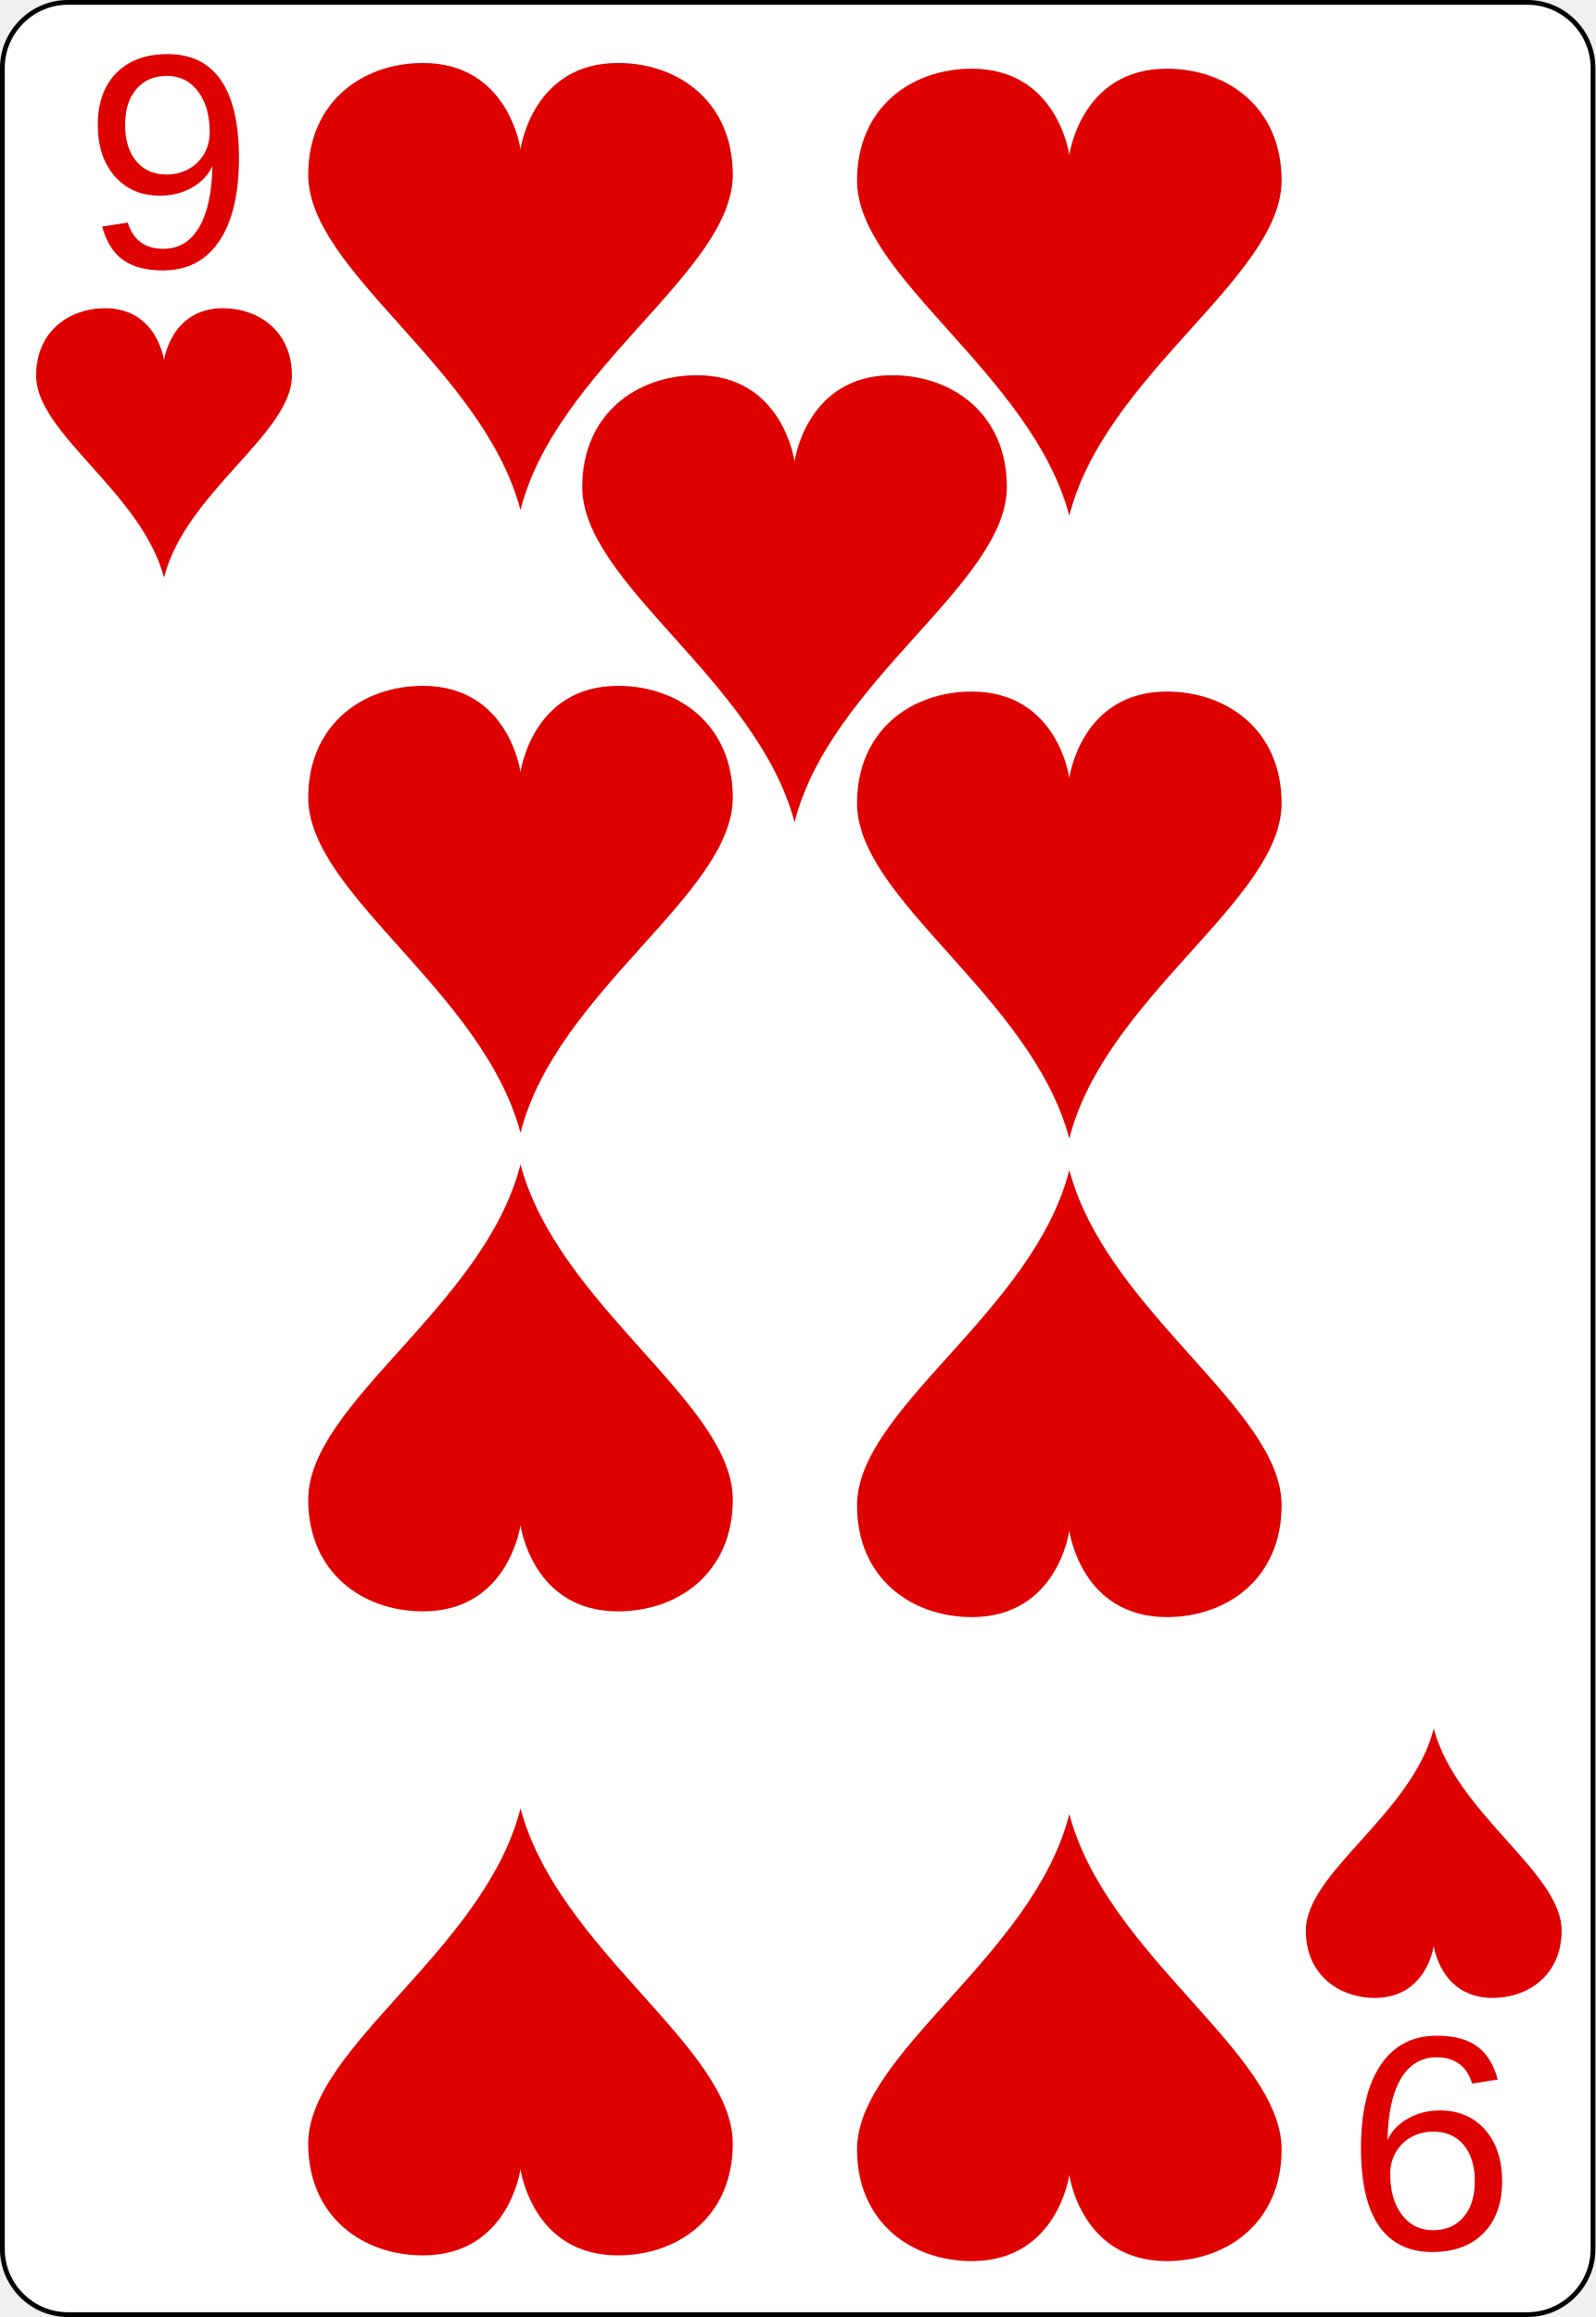
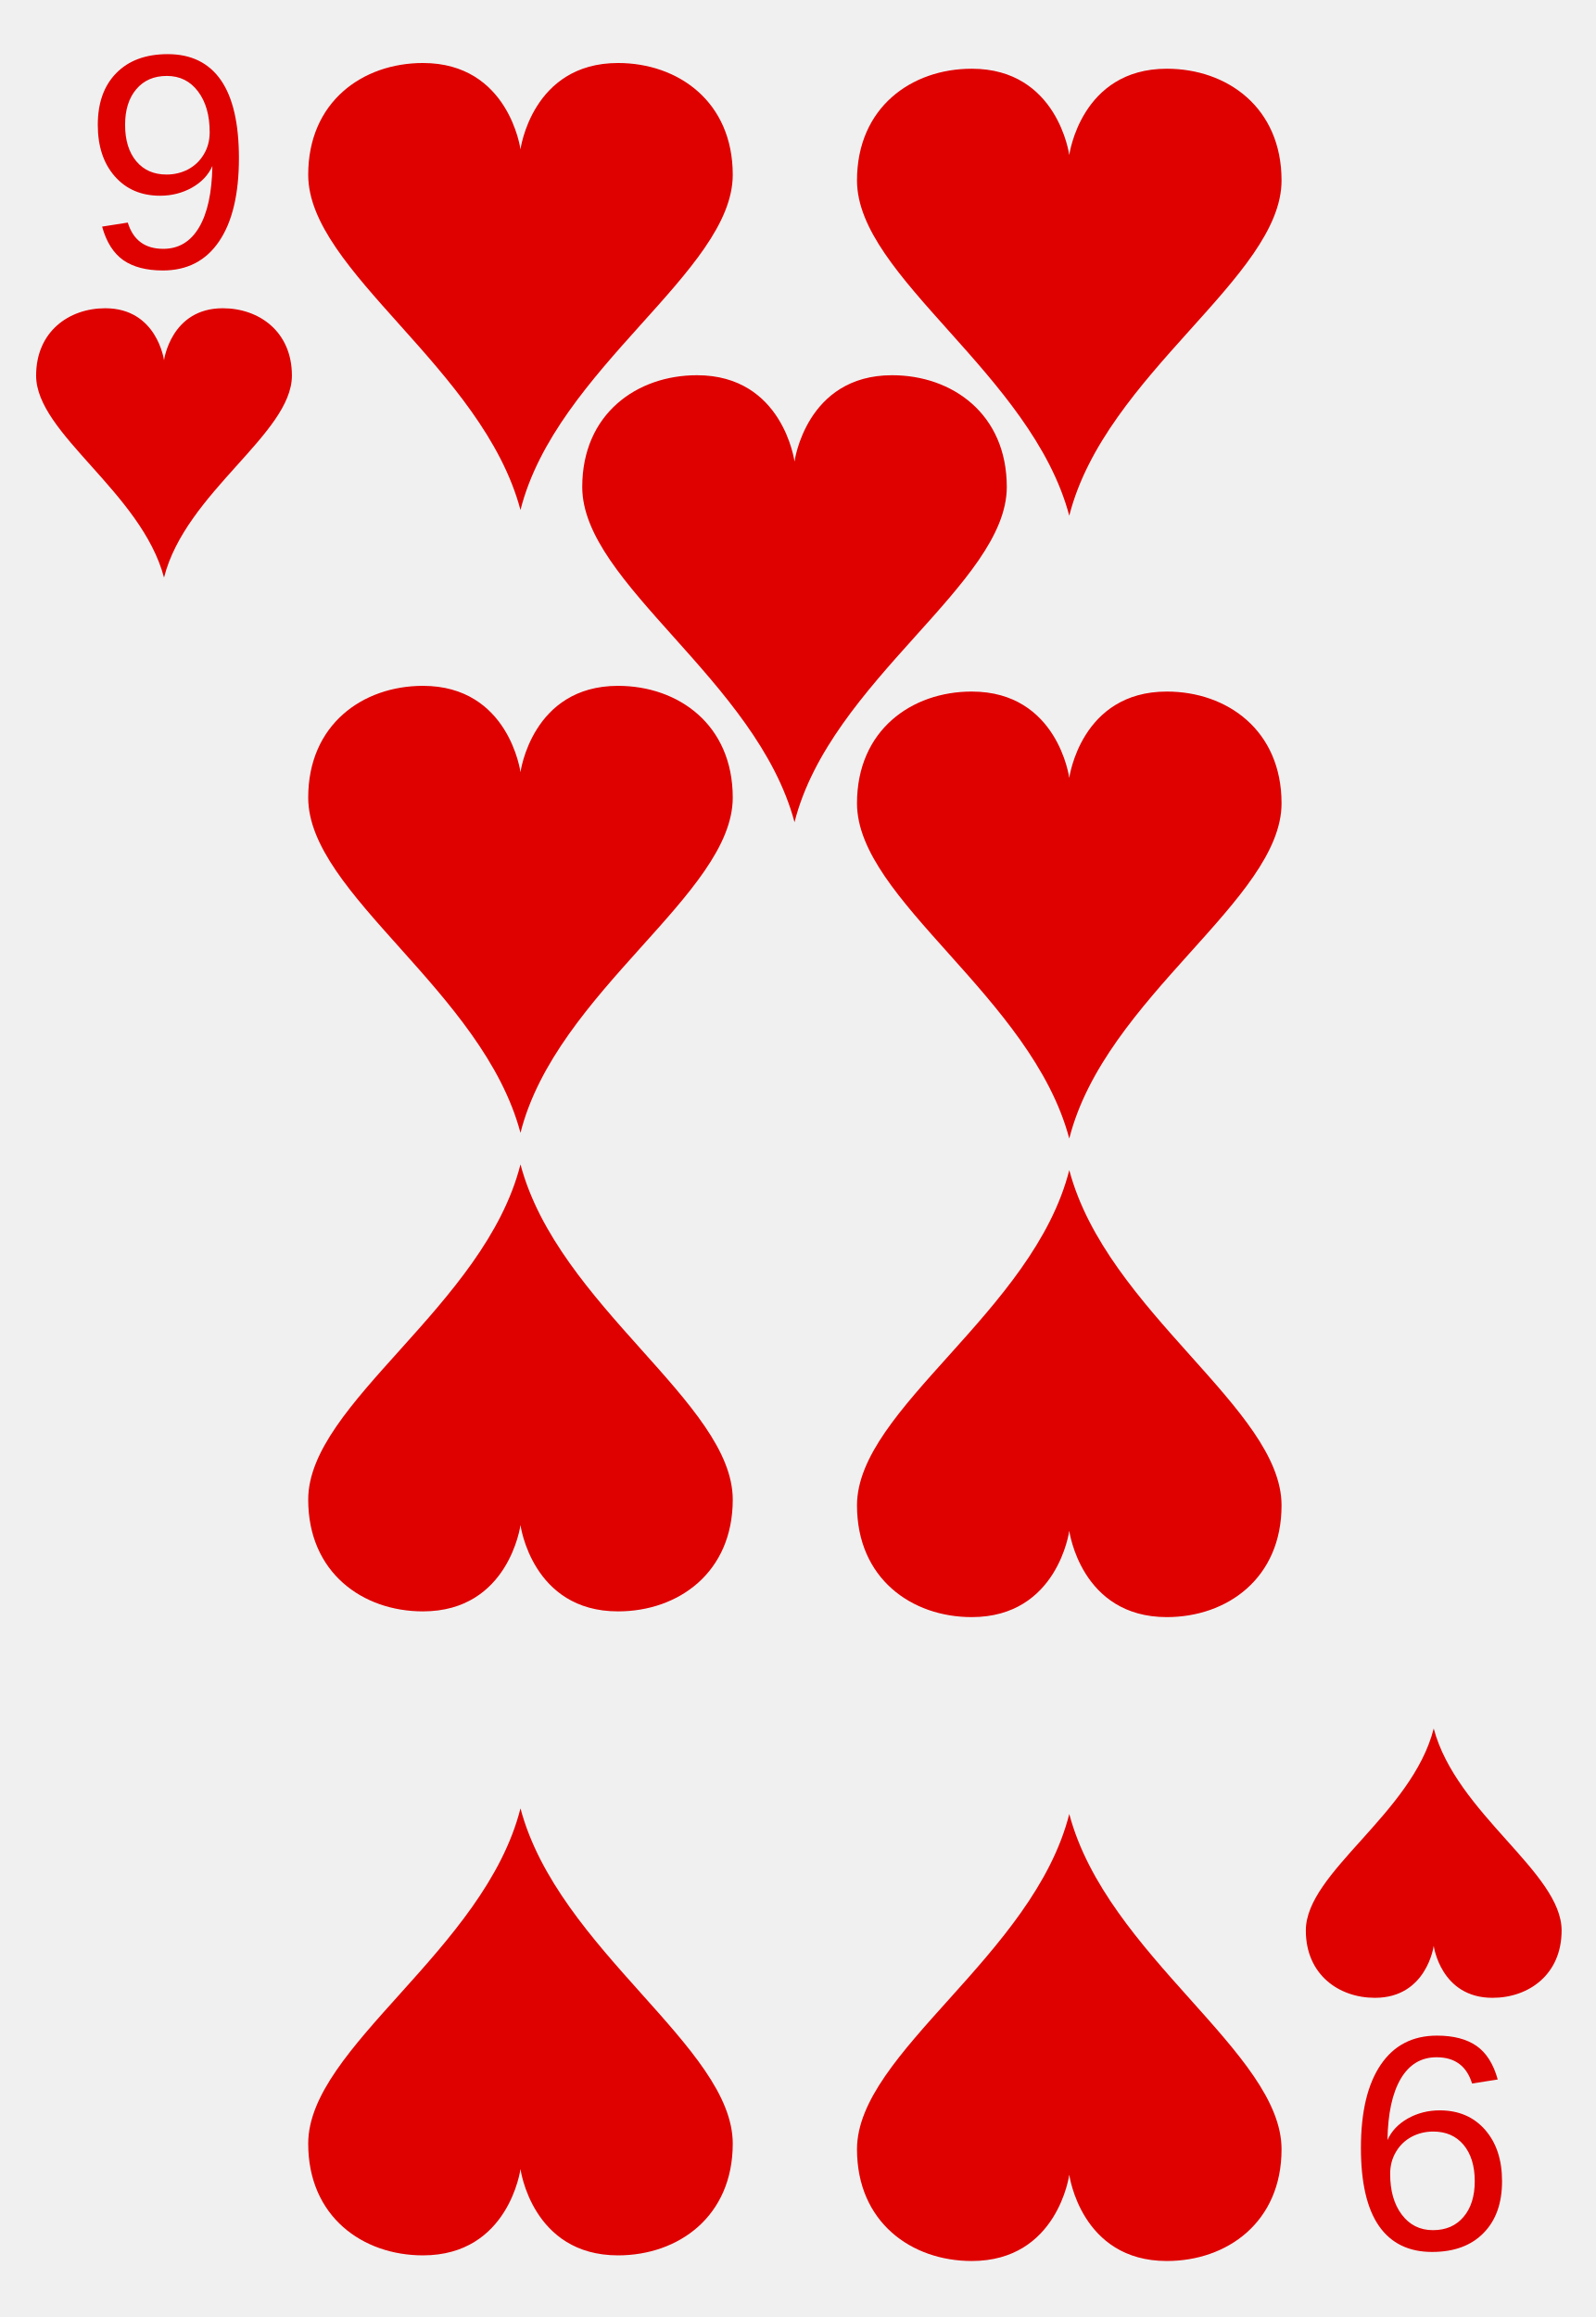
- <svg xmlns="http://www.w3.org/2000/svg" xml:space="preserve" width="222.783" height="323.556" viewBox="0 0 167.087 242.667">
-   <defs>
-     <linearGradient id="a">
-       <stop offset="0" style="stop-color:#000;stop-opacity:1" />
-       <stop offset="1" style="stop-color:#000;stop-opacity:.649" />
-     </linearGradient>
-     <linearGradient id="b">
-       <stop offset="0" style="stop-color:#fff;stop-opacity:.435" />
-       <stop offset="1" style="stop-color:#000;stop-opacity:0" />
-     </linearGradient>
-     <linearGradient id="c">
-       <stop offset="0" style="stop-color:#fff;stop-opacity:.489" />
-       <stop offset="1" style="stop-color:#000;stop-opacity:0" />
-     </linearGradient>
-     <linearGradient id="d">
-       <stop offset="0" style="stop-color:#fff;stop-opacity:.237" />
-       <stop offset="1" style="stop-color:#000;stop-opacity:0" />
-     </linearGradient>
-     <linearGradient id="e">
-       <stop offset="0" style="stop-color:#df0000;stop-opacity:1" />
-       <stop offset="1" style="stop-color:#df0000;stop-opacity:.672" />
-     </linearGradient>
-     <linearGradient id="f">
-       <stop offset="0" style="stop-color:#fff;stop-opacity:.313" />
-       <stop offset="1" style="stop-color:#000;stop-opacity:0" />
-     </linearGradient>
-     <linearGradient id="g">
-       <stop offset="0" style="stop-color:#fff;stop-opacity:.29" />
-       <stop offset="1" style="stop-color:#000;stop-opacity:0" />
-     </linearGradient>
-   </defs>
-   <g style="fill-rule:nonzero;clip-rule:nonzero;stroke:#000;stroke-miterlimit:4">
-     <path d="M166.837 235.548c0 3.777-3.087 6.869-6.871 6.869H7.11c-3.775 0-6.861-3.092-6.861-6.87V7.12C.25 3.343 3.336.25 7.11.25h152.856c3.784 0 6.87 3.093 6.87 6.87v228.428z" style="fill:#fff;stroke-width:.5" />
-   </g>
-   <path d="M3.676-9C.433-9 0-5.523 0-5.523S-.433-9-3.676-9C-5.946-9-8-7.441-8-4.5-8-.614-1.42 3.294 0 9 1.352 3.299 8-.614 8-4.5 8-7.441 5.946-9 3.676-9z" style="fill:#df0000;fill-opacity:1" transform="matrix(1.6743 0 0 1.567 17.178 46.385)" />
-   <path d="M3.676-9C.433-9 0-5.523 0-5.523S-.433-9-3.676-9C-5.946-9-8-7.441-8-4.5-8-.614-1.42 3.294 0 9 1.352 3.299 8-.614 8-4.5 8-7.441 5.946-9 3.676-9z" style="fill:#df0000;fill-opacity:1" transform="matrix(-1.6743 0 0 -1.567 150.156 195.143)" />
-   <path d="M3.676-9C.433-9 0-5.523 0-5.523S-.433-9-3.676-9C-5.946-9-8-7.441-8-4.5-8-.614-1.42 3.294 0 9 1.352 3.299 8-.614 8-4.5 8-7.441 5.946-9 3.676-9z" style="fill:#df0000;fill-opacity:1" transform="matrix(2.779 0 0 2.60089 54.512 30.004)" />
-   <path d="M3.676-9C.433-9 0-5.523 0-5.523S-.433-9-3.676-9C-5.946-9-8-7.441-8-4.5-8-.614-1.42 3.294 0 9 1.352 3.299 8-.614 8-4.5 8-7.441 5.946-9 3.676-9z" style="fill:#df0000;fill-opacity:1" transform="matrix(-2.779 0 0 -2.60089 54.512 212.806)" />
-   <path d="M3.676-9C.433-9 0-5.523 0-5.523S-.433-9-3.676-9C-5.946-9-8-7.441-8-4.5-8-.614-1.42 3.294 0 9 1.352 3.299 8-.614 8-4.5 8-7.441 5.946-9 3.676-9z" style="fill:#df0000;fill-opacity:1" transform="matrix(2.779 0 0 2.60089 54.512 95.239)" />
-   <path d="M3.676-9C.433-9 0-5.523 0-5.523S-.433-9-3.676-9C-5.946-9-8-7.441-8-4.5-8-.614-1.42 3.294 0 9 1.352 3.299 8-.614 8-4.5 8-7.441 5.946-9 3.676-9z" style="fill:#df0000;fill-opacity:1" transform="matrix(-2.779 0 0 -2.60089 54.512 145.356)" />
-   <path d="M3.676-9C.433-9 0-5.523 0-5.523S-.433-9-3.676-9C-5.946-9-8-7.441-8-4.5-8-.614-1.42 3.294 0 9 1.352 3.299 8-.614 8-4.5 8-7.441 5.946-9 3.676-9z" style="fill:#df0000;fill-opacity:1" transform="matrix(2.779 0 0 2.60089 111.99 30.603)" />
-   <path d="M3.676-9C.433-9 0-5.523 0-5.523S-.433-9-3.676-9C-5.946-9-8-7.441-8-4.5-8-.614-1.42 3.294 0 9 1.352 3.299 8-.614 8-4.5 8-7.441 5.946-9 3.676-9z" style="fill:#df0000;fill-opacity:1" transform="matrix(-2.779 0 0 -2.60089 111.99 213.405)" />
-   <path d="M3.676-9C.433-9 0-5.523 0-5.523S-.433-9-3.676-9C-5.946-9-8-7.441-8-4.5-8-.614-1.42 3.294 0 9 1.352 3.299 8-.614 8-4.5 8-7.441 5.946-9 3.676-9z" style="fill:#df0000;fill-opacity:1" transform="matrix(2.779 0 0 2.60089 111.99 95.837)" />
-   <path d="M3.676-9C.433-9 0-5.523 0-5.523S-.433-9-3.676-9C-5.946-9-8-7.441-8-4.5-8-.614-1.42 3.294 0 9 1.352 3.299 8-.614 8-4.5 8-7.441 5.946-9 3.676-9z" style="fill:#df0000;fill-opacity:1" transform="matrix(-2.779 0 0 -2.60089 111.99 145.955)" />
-   <path d="M3.676-9C.433-9 0-5.523 0-5.523S-.433-9-3.676-9C-5.946-9-8-7.441-8-4.5-8-.614-1.42 3.294 0 9 1.352 3.299 8-.614 8-4.5 8-7.441 5.946-9 3.676-9z" style="fill:#df0000;fill-opacity:1" transform="matrix(2.779 0 0 2.60089 83.213 62.705)" />
-   <text xml:space="preserve" x="8.744" y="28.013" style="font-size:32px;font-style:normal;font-weight:400;line-height:125%;letter-spacing:0;word-spacing:0;fill:#df0000;fill-opacity:1;stroke:none;font-family:Bitstream Vera Sans">
-     <tspan x="8.744" y="28.013" style="font-style:normal;font-variant:normal;font-weight:400;font-stretch:normal;fill:#df0000;fill-opacity:1;font-family:Arial;-inkscape-font-specification:Arial">9</tspan>
+ <svg xmlns="http://www.w3.org/2000/svg" width="222.78" height="323.56" version="1.1" viewBox="0 0 167.09 242.67">
+   <path transform="matrix(1.6743 0 0 1.567 17.178 46.385)" d="M3.676-9C.433-9 0-5.523 0-5.523S-.433-9-3.676-9C-5.946-9-8-7.441-8-4.5-8-.614-1.42 3.294 0 9 1.352 3.299 8-.614 8-4.5 8-7.441 5.946-9 3.676-9z" fill="#df0000" />
+   <path transform="matrix(-1.6743 0 0 -1.567 150.16 195.14)" d="M3.676-9C.433-9 0-5.523 0-5.523S-.433-9-3.676-9C-5.946-9-8-7.441-8-4.5-8-.614-1.42 3.294 0 9 1.352 3.299 8-.614 8-4.5 8-7.441 5.946-9 3.676-9z" fill="#df0000" />
+   <path transform="matrix(2.779 0 0 2.6009 54.512 30.004)" d="M3.676-9C.433-9 0-5.523 0-5.523S-.433-9-3.676-9C-5.946-9-8-7.441-8-4.5-8-.614-1.42 3.294 0 9 1.352 3.299 8-.614 8-4.5 8-7.441 5.946-9 3.676-9z" fill="#df0000" />
+   <path transform="matrix(-2.779 0 0 -2.6009 54.512 212.81)" d="M3.676-9C.433-9 0-5.523 0-5.523S-.433-9-3.676-9C-5.946-9-8-7.441-8-4.5-8-.614-1.42 3.294 0 9 1.352 3.299 8-.614 8-4.5 8-7.441 5.946-9 3.676-9z" fill="#df0000" />
+   <path transform="matrix(2.779 0 0 2.6009 54.512 95.239)" d="M3.676-9C.433-9 0-5.523 0-5.523S-.433-9-3.676-9C-5.946-9-8-7.441-8-4.5-8-.614-1.42 3.294 0 9 1.352 3.299 8-.614 8-4.5 8-7.441 5.946-9 3.676-9z" fill="#df0000" />
+   <path transform="matrix(-2.779 0 0 -2.6009 54.512 145.36)" d="M3.676-9C.433-9 0-5.523 0-5.523S-.433-9-3.676-9C-5.946-9-8-7.441-8-4.5-8-.614-1.42 3.294 0 9 1.352 3.299 8-.614 8-4.5 8-7.441 5.946-9 3.676-9z" fill="#df0000" />
+   <path transform="matrix(2.779 0 0 2.6009 111.99 30.603)" d="M3.676-9C.433-9 0-5.523 0-5.523S-.433-9-3.676-9C-5.946-9-8-7.441-8-4.5-8-.614-1.42 3.294 0 9 1.352 3.299 8-.614 8-4.5 8-7.441 5.946-9 3.676-9z" fill="#df0000" />
+   <path transform="matrix(-2.779 0 0 -2.6009 111.99 213.4)" d="M3.676-9C.433-9 0-5.523 0-5.523S-.433-9-3.676-9C-5.946-9-8-7.441-8-4.5-8-.614-1.42 3.294 0 9 1.352 3.299 8-.614 8-4.5 8-7.441 5.946-9 3.676-9z" fill="#df0000" />
+   <path transform="matrix(2.779 0 0 2.6009 111.99 95.837)" d="M3.676-9C.433-9 0-5.523 0-5.523S-.433-9-3.676-9C-5.946-9-8-7.441-8-4.5-8-.614-1.42 3.294 0 9 1.352 3.299 8-.614 8-4.5 8-7.441 5.946-9 3.676-9z" fill="#df0000" />
+   <path transform="matrix(-2.779 0 0 -2.6009 111.99 145.96)" d="M3.676-9C.433-9 0-5.523 0-5.523S-.433-9-3.676-9C-5.946-9-8-7.441-8-4.5-8-.614-1.42 3.294 0 9 1.352 3.299 8-.614 8-4.5 8-7.441 5.946-9 3.676-9z" fill="#df0000" />
+   <path transform="matrix(2.779 0 0 2.6009 83.213 62.705)" d="M3.676-9C.433-9 0-5.523 0-5.523S-.433-9-3.676-9C-5.946-9-8-7.441-8-4.5-8-.614-1.42 3.294 0 9 1.352 3.299 8-.614 8-4.5 8-7.441 5.946-9 3.676-9z" fill="#df0000" />
+   <text x="8.744" y="28.013" fill="#df0000" font-family="Bitstream Vera Sans" font-size="32px" font-weight="400" letter-spacing="0" word-spacing="0" style="line-height:125%" xml:space="preserve">
+     <tspan x="8.744" y="28.013" fill="#df0000" font-family="Arial" font-weight="400">9</tspan>
  </text>
-   <text xml:space="preserve" x="-158.818" y="-213.515" style="font-size:32px;font-style:normal;font-weight:400;line-height:125%;letter-spacing:0;word-spacing:0;fill:#df0000;fill-opacity:1;stroke:none;font-family:Bitstream Vera Sans" transform="scale(-1)">
-     <tspan x="-158.818" y="-213.515" style="font-style:normal;font-variant:normal;font-weight:400;font-stretch:normal;fill:#df0000;fill-opacity:1;font-family:Arial;-inkscape-font-specification:Arial">9</tspan>
+   <text transform="scale(-1)" x="-158.818" y="-213.515" fill="#df0000" font-family="Bitstream Vera Sans" font-size="32px" font-weight="400" letter-spacing="0" word-spacing="0" style="line-height:125%" xml:space="preserve">
+     <tspan x="-158.818" y="-213.515" fill="#df0000" font-family="Arial" font-weight="400">9</tspan>
  </text>
</svg>
